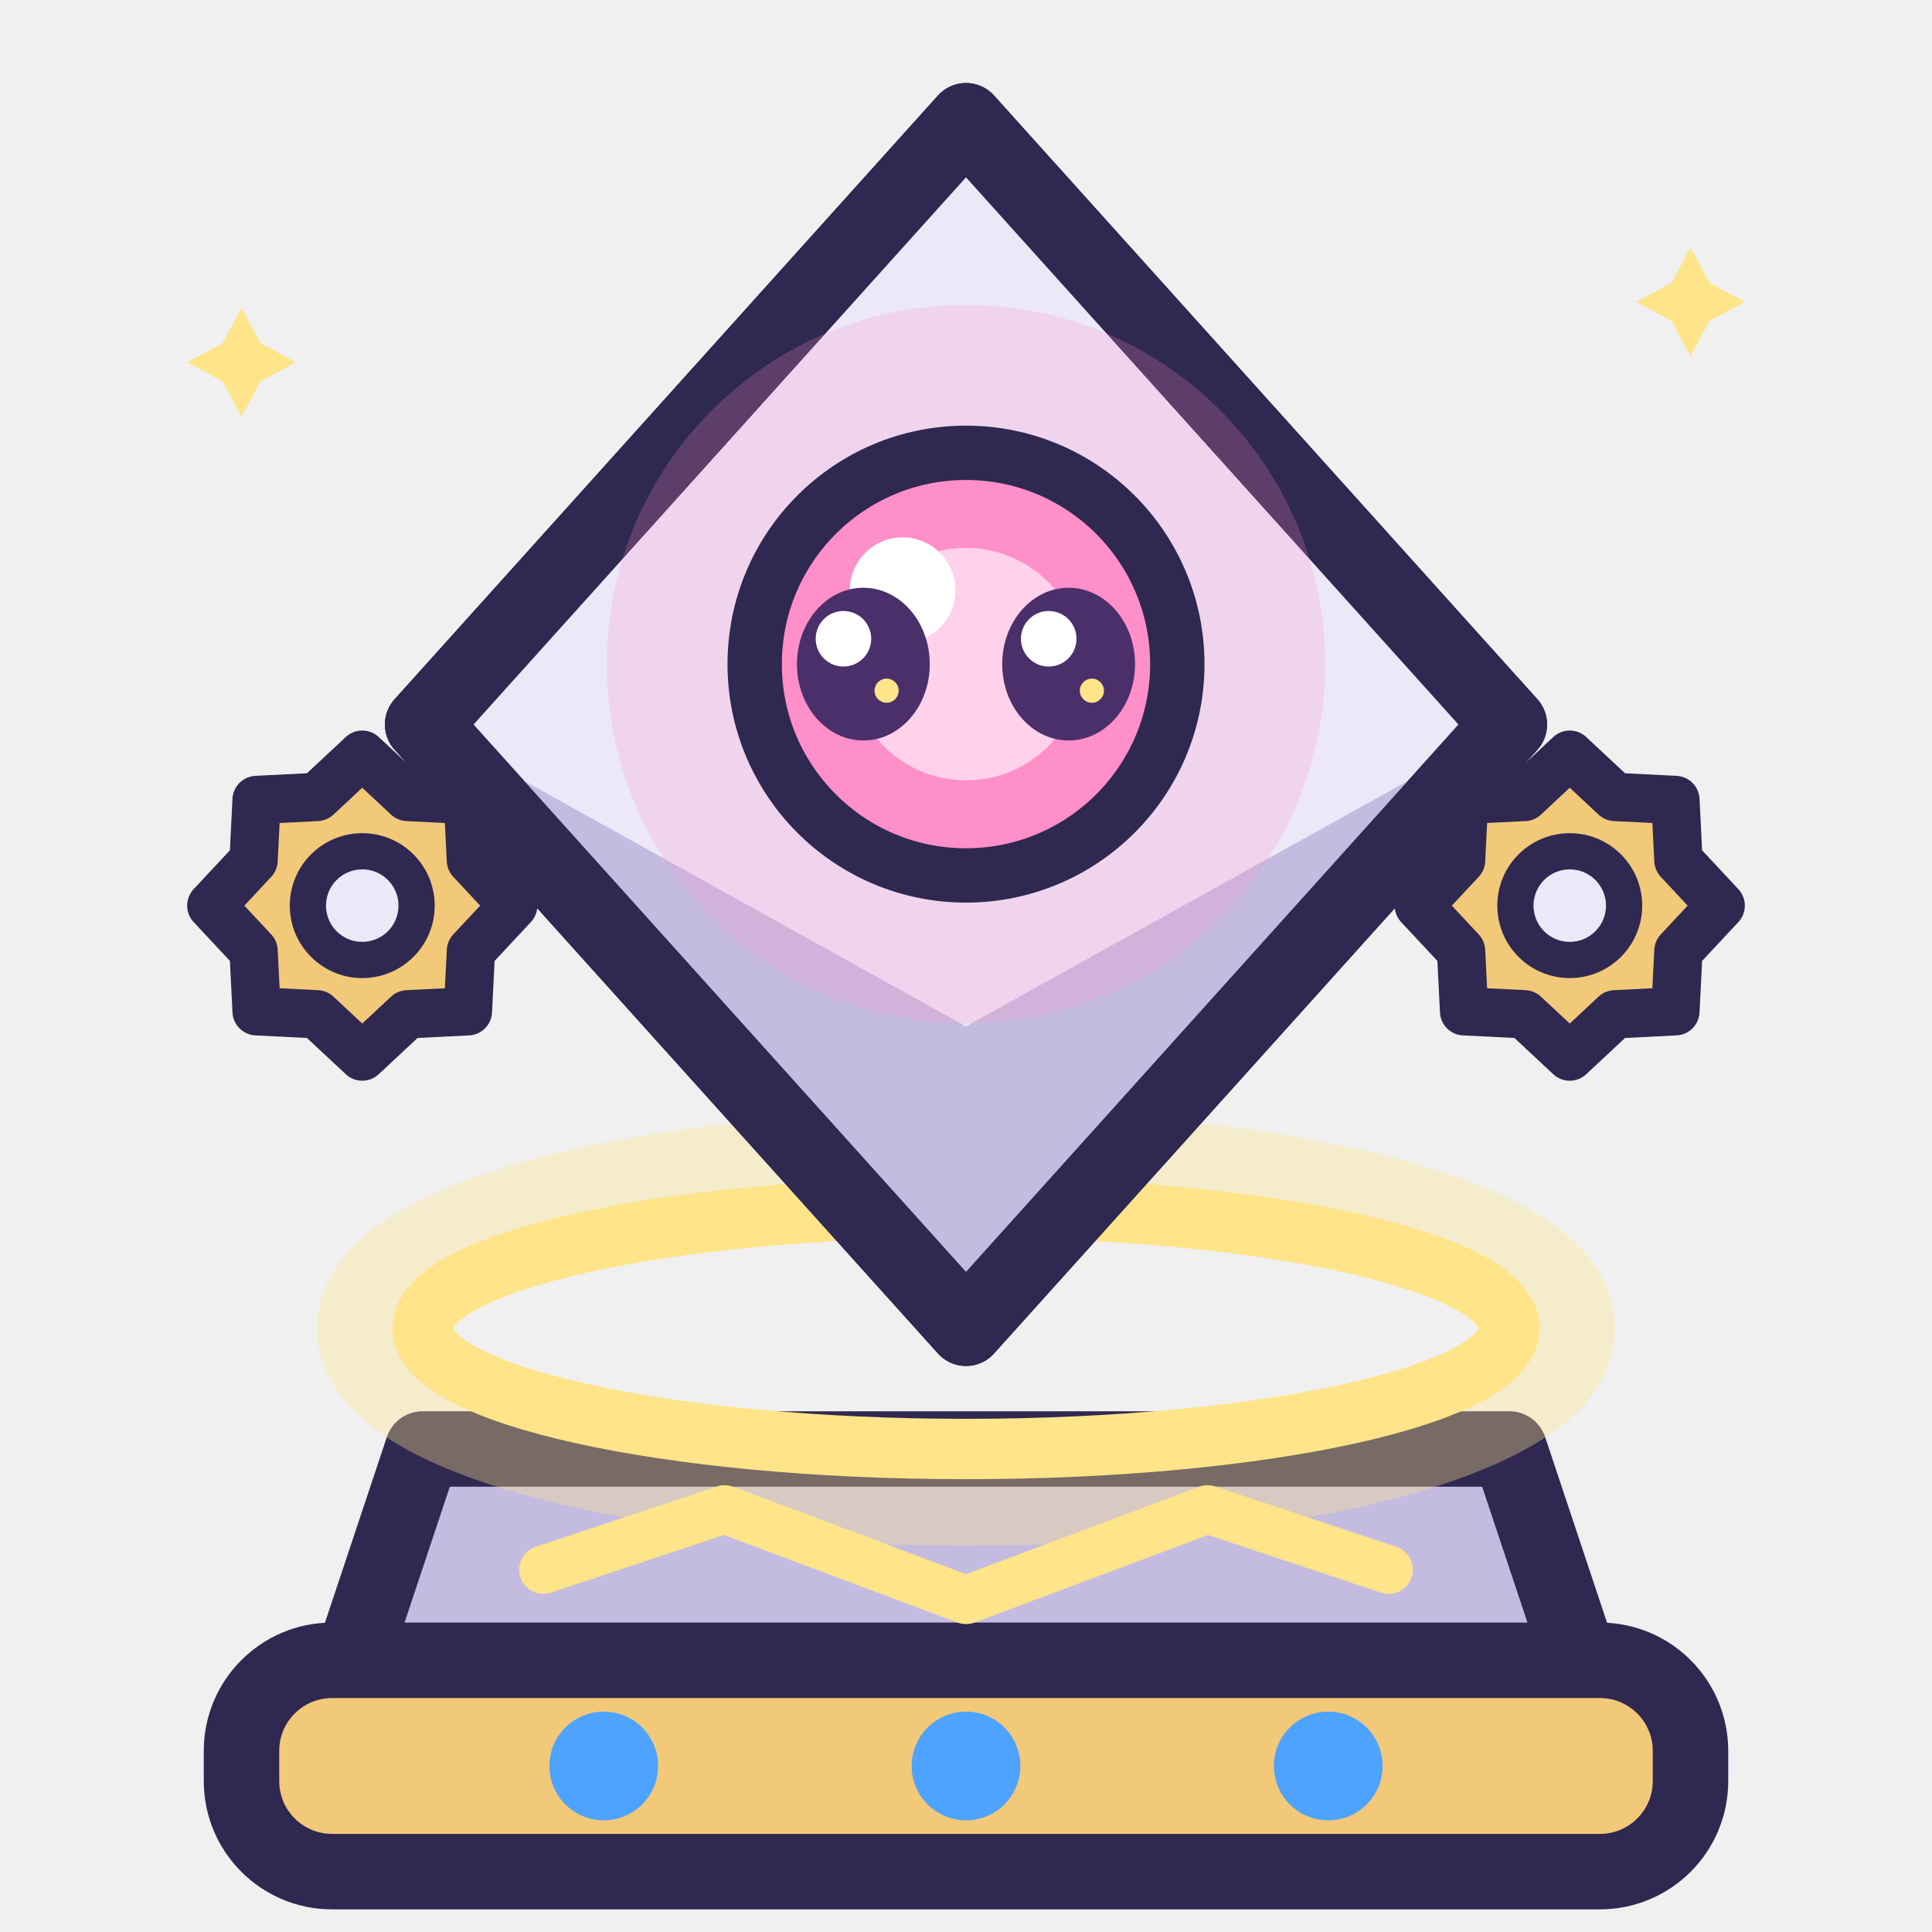
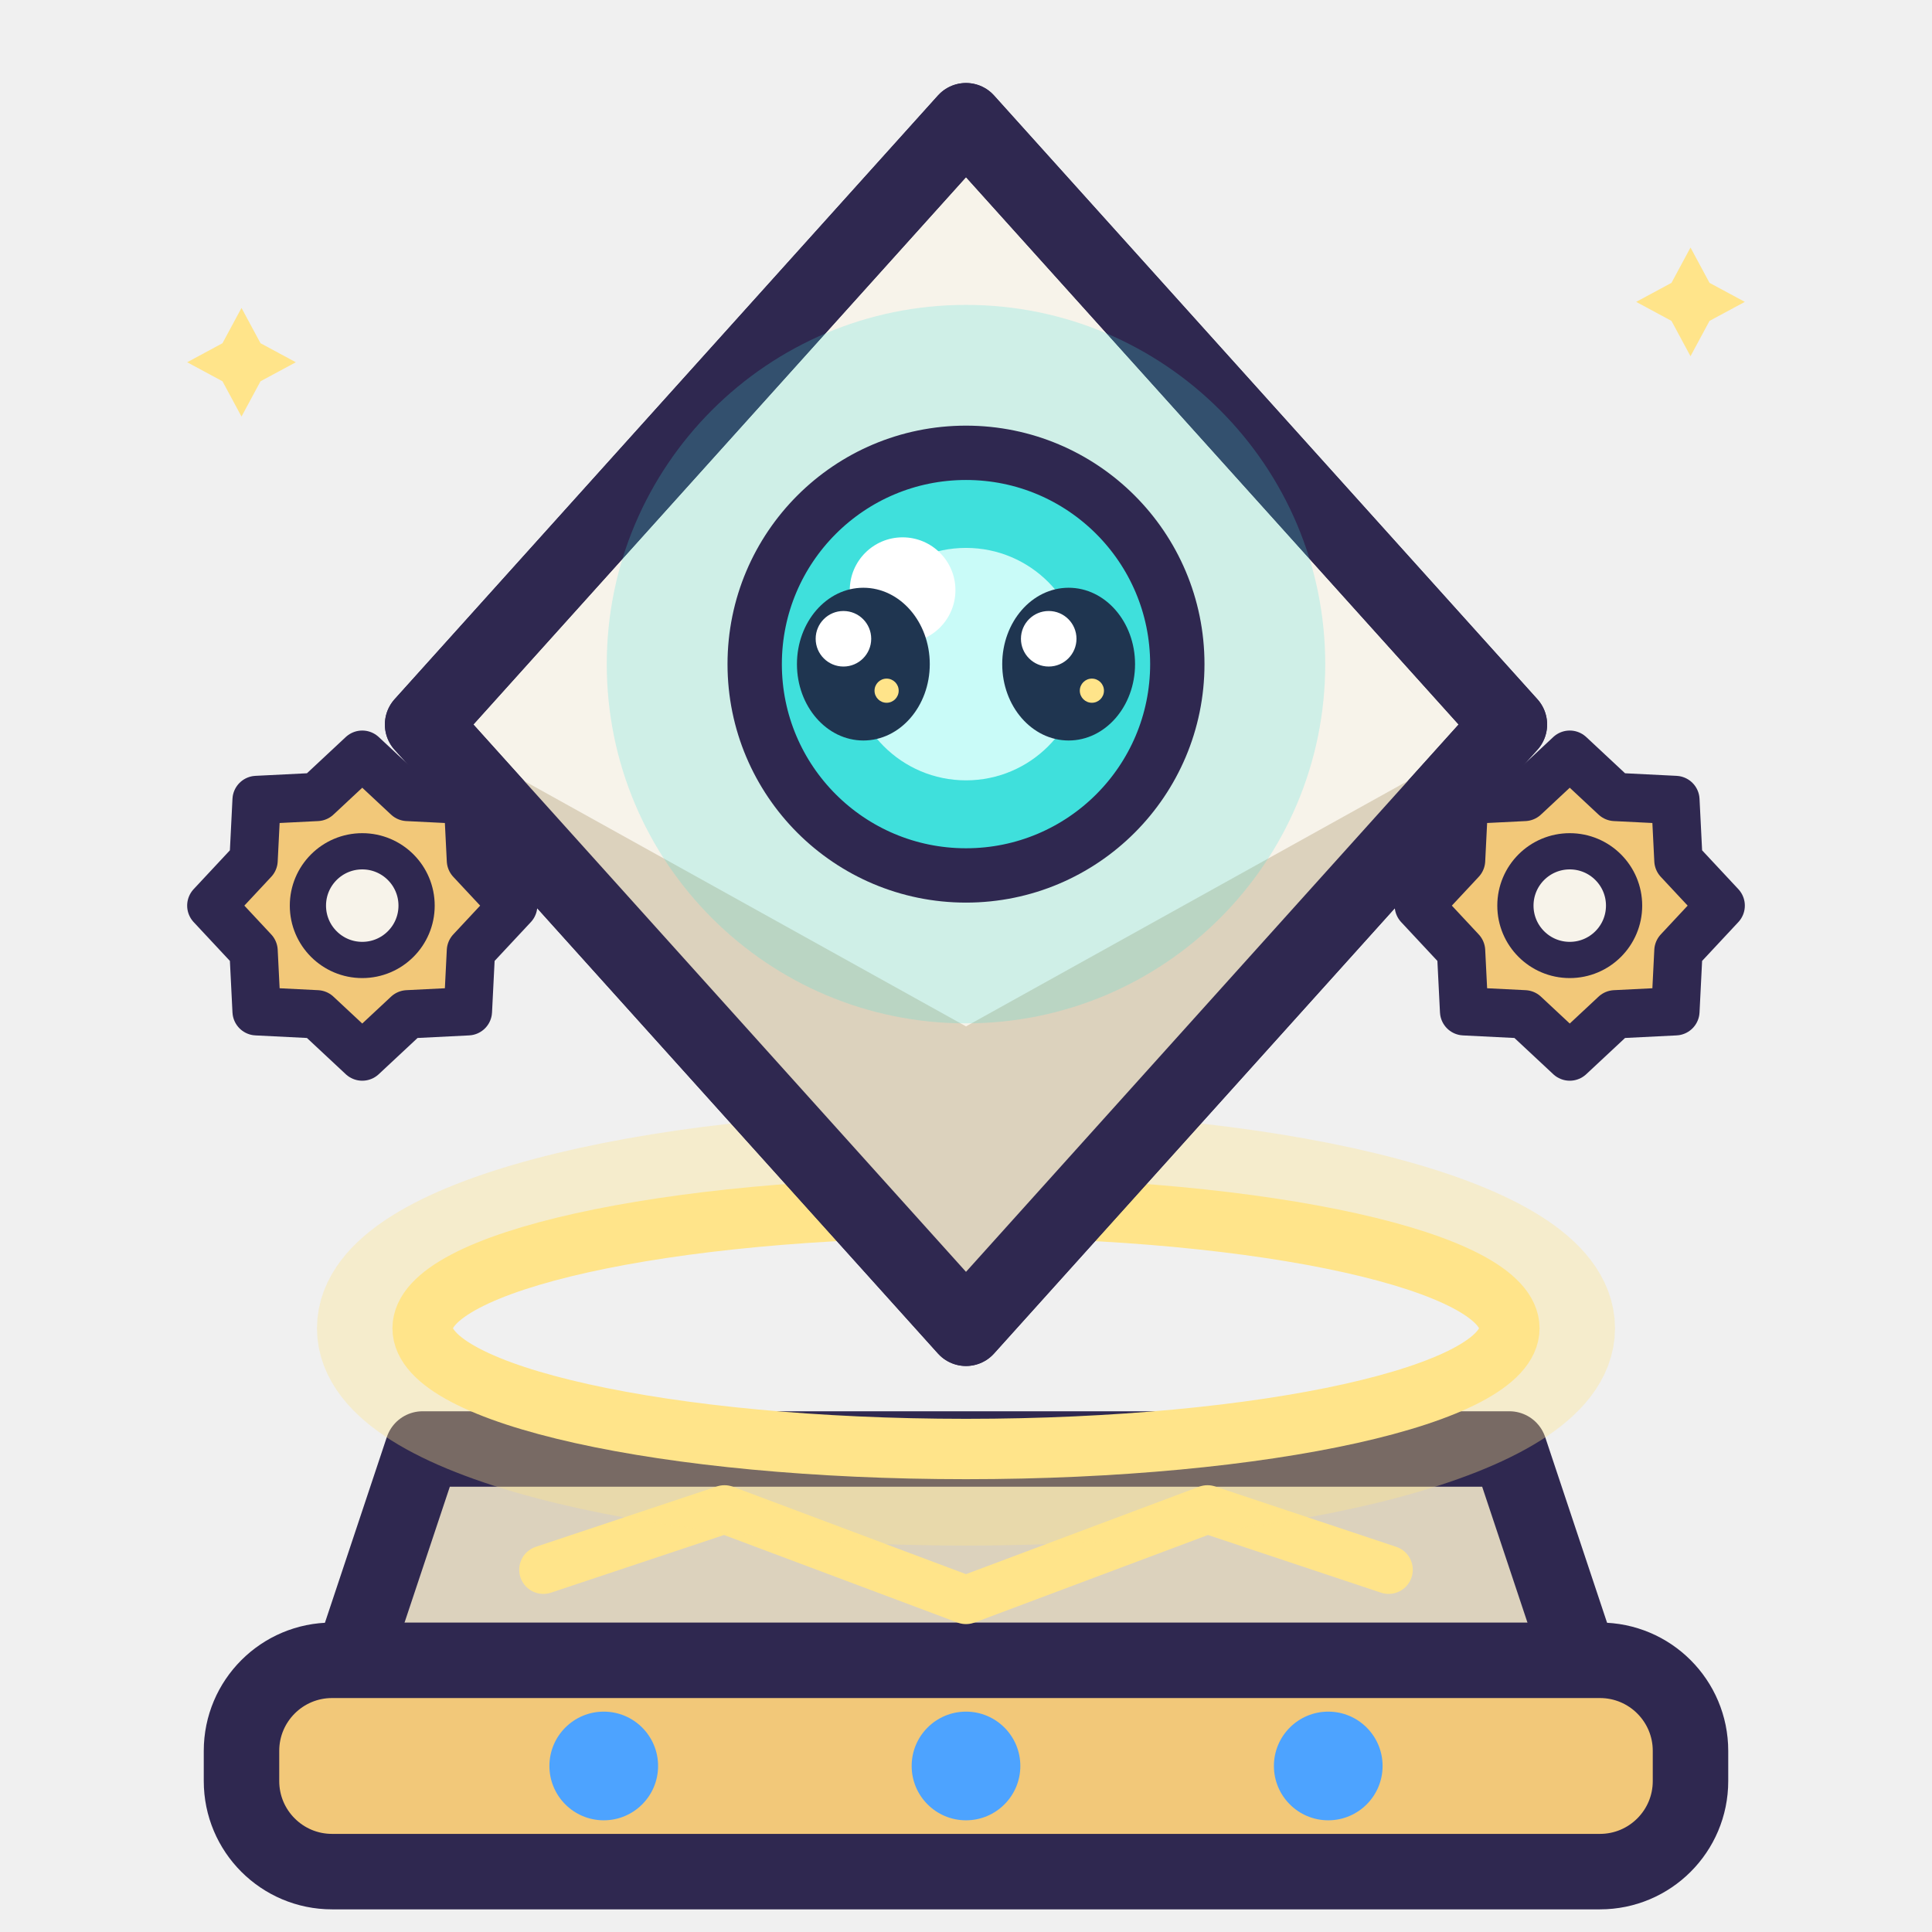
<svg xmlns="http://www.w3.org/2000/svg" viewBox="0 0 64 64">
-   <path d="M10 60 L14 48 L50 48 L54 60 Z" fill="#c3bce0" stroke="#2f2850" stroke-width="2.5" stroke-linejoin="round" stroke-linecap="round" />
+   <path d="M10 60 L14 48 L50 48 L54 60 Z" fill="#dcd2bd" stroke="#2f2850" stroke-width="2.5" stroke-linejoin="round" stroke-linecap="round" />
  <rect x="8" y="55" width="48" height="7" rx="3" fill="#f2c879" stroke="#2f2850" stroke-width="2.5" stroke-linejoin="round" stroke-linecap="round" />
  <circle cx="20" cy="58.5" r="1.8" fill="#4da3ff" />
  <circle cx="32" cy="58.5" r="1.8" fill="#4da3ff" />
  <circle cx="44" cy="58.5" r="1.8" fill="#4da3ff" />
  <path d="M18 52 L24 50 L32 53 L40 50 L46 52" fill="none" stroke="#ffe48a" stroke-width="1.6" stroke-linecap="round" stroke-linejoin="round" />
  <path d="M17.0 30.0 L15.6 31.5 L15.5 33.5 L13.5 33.6 L12.0 35.0 L10.5 33.6 L8.5 33.5 L8.4 31.5 L7.0 30.0 L8.4 28.5 L8.5 26.5 L10.5 26.4 L12.0 25.0 L13.5 26.4 L15.5 26.5 L15.6 28.5 Z" fill="#f2c879" stroke="#2f2850" stroke-width="1.6" stroke-linejoin="round" stroke-linecap="round" />
-   <circle cx="12" cy="30" r="1.8" fill="#ece8f7" stroke="#2f2850" stroke-width="1.2" stroke-linejoin="round" stroke-linecap="round" />
+   <circle cx="12" cy="30" r="1.8" fill="#f7f3ea" stroke="#2f2850" stroke-width="1.2" stroke-linejoin="round" stroke-linecap="round" />
  <path d="M57.0 30.0 L55.6 31.5 L55.5 33.5 L53.5 33.6 L52.0 35.0 L50.5 33.6 L48.5 33.5 L48.4 31.5 L47.0 30.0 L48.4 28.5 L48.5 26.5 L50.5 26.4 L52.0 25.0 L53.5 26.4 L55.5 26.5 L55.6 28.5 Z" fill="#f2c879" stroke="#2f2850" stroke-width="1.6" stroke-linejoin="round" stroke-linecap="round" />
-   <circle cx="52" cy="30" r="1.8" fill="#ece8f7" stroke="#2f2850" stroke-width="1.2" stroke-linejoin="round" stroke-linecap="round" />
+   <circle cx="52" cy="30" r="1.8" fill="#f7f3ea" stroke="#2f2850" stroke-width="1.2" stroke-linejoin="round" stroke-linecap="round" />
  <ellipse cx="32" cy="44" rx="19.5" ry="5.2" fill="none" stroke="#ffe48a" stroke-width="4" opacity="0.35" />
  <ellipse cx="32" cy="44" rx="18" ry="4" fill="none" stroke="#ffe48a" stroke-width="2" />
-   <path d="M32 4 L50 24 L32 44 L14 24 Z" fill="#ece8f7" stroke="#2f2850" stroke-width="2.5" stroke-linejoin="round" stroke-linecap="round" />
-   <path d="M14 24 L32 44 L50 24 L32 34 Z" fill="#c3bce0" />
+   <path d="M32 4 L50 24 L32 44 L14 24 Z" fill="#f7f3ea" stroke="#2f2850" stroke-width="2.5" stroke-linejoin="round" stroke-linecap="round" />
+   <path d="M14 24 L32 44 L50 24 L32 34 Z" fill="#dcd2bd" />
  <path d="M32 4 L50 24 L32 44 L14 24 Z" fill="none" stroke="#2f2850" stroke-width="2.5" stroke-linejoin="round" stroke-linecap="round" />
-   <circle cx="32" cy="22" r="11.90" fill="#ff8fc8" opacity="0.22" />
-   <circle cx="32" cy="22" r="7" fill="#ff8fc8" stroke="#2f2850" stroke-width="1.8" stroke-linejoin="round" stroke-linecap="round" />
-   <circle cx="32" cy="22" r="3.85" fill="#ffd1ea" />
+   <circle cx="32" cy="22" r="11.90" fill="#3fe0dc" opacity="0.22" />
+   <circle cx="32" cy="22" r="7" fill="#3fe0dc" stroke="#2f2850" stroke-width="1.8" stroke-linejoin="round" stroke-linecap="round" />
+   <circle cx="32" cy="22" r="3.85" fill="#c9fbf8" />
  <circle cx="29.90" cy="19.55" r="1.75" fill="#fff" />
-   <ellipse cx="28.6" cy="22" rx="2.2" ry="2.53" fill="#4a2f6b" />
+   <ellipse cx="28.6" cy="22" rx="2.2" ry="2.53" fill="#1f3550" />
  <circle cx="27.94" cy="21.16" r="0.92" fill="#fff" />
  <circle cx="29.37" cy="22.88" r="0.40" fill="#ffe48a" />
-   <ellipse cx="35.4" cy="22" rx="2.2" ry="2.53" fill="#4a2f6b" />
+   <ellipse cx="35.4" cy="22" rx="2.2" ry="2.53" fill="#1f3550" />
  <circle cx="34.74" cy="21.16" r="0.92" fill="#fff" />
  <circle cx="36.17" cy="22.88" r="0.40" fill="#ffe48a" />
  <path d="M8 10.2 L8.63 11.37 L9.8 12 L8.63 12.63 L8 13.8 L7.37 12.63 L6.2 12 L7.37 11.37 Z" fill="#ffe48a" />
  <path d="M56 8.2 L56.63 9.37 L57.8 10 L56.63 10.63 L56 11.8 L55.37 10.63 L54.2 10 L55.37 9.37 Z" fill="#ffe48a" />
</svg>
